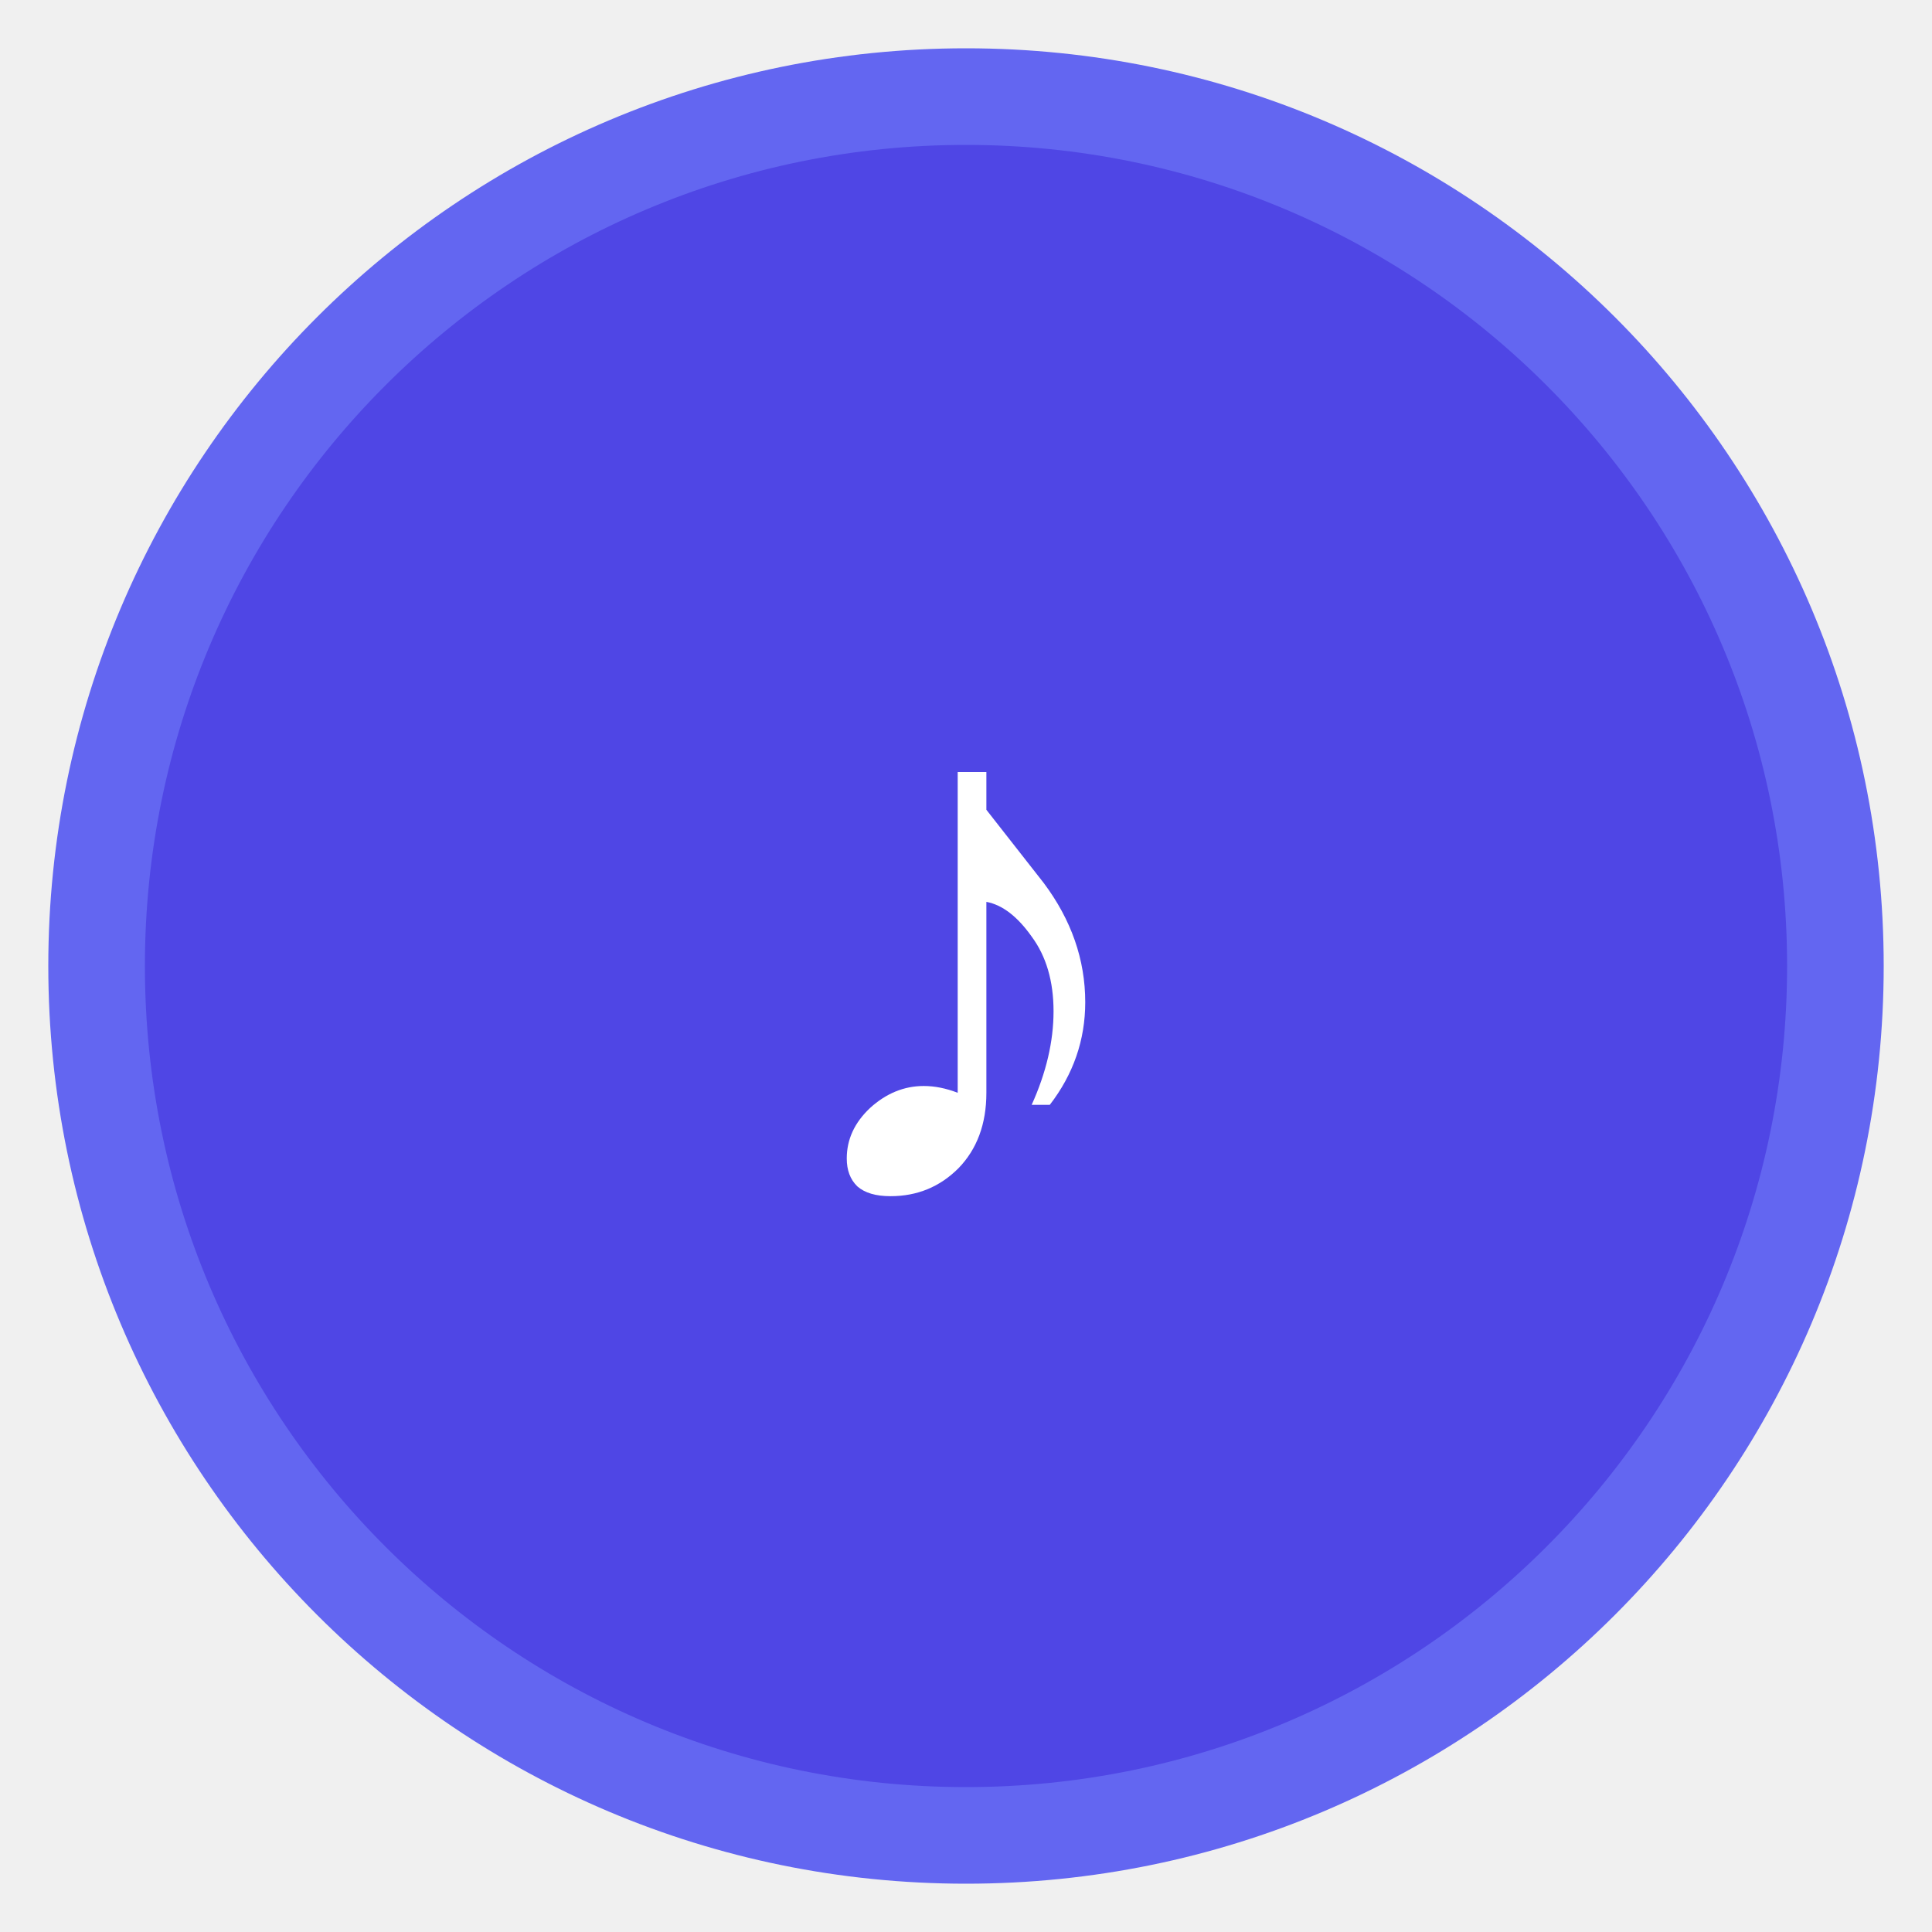
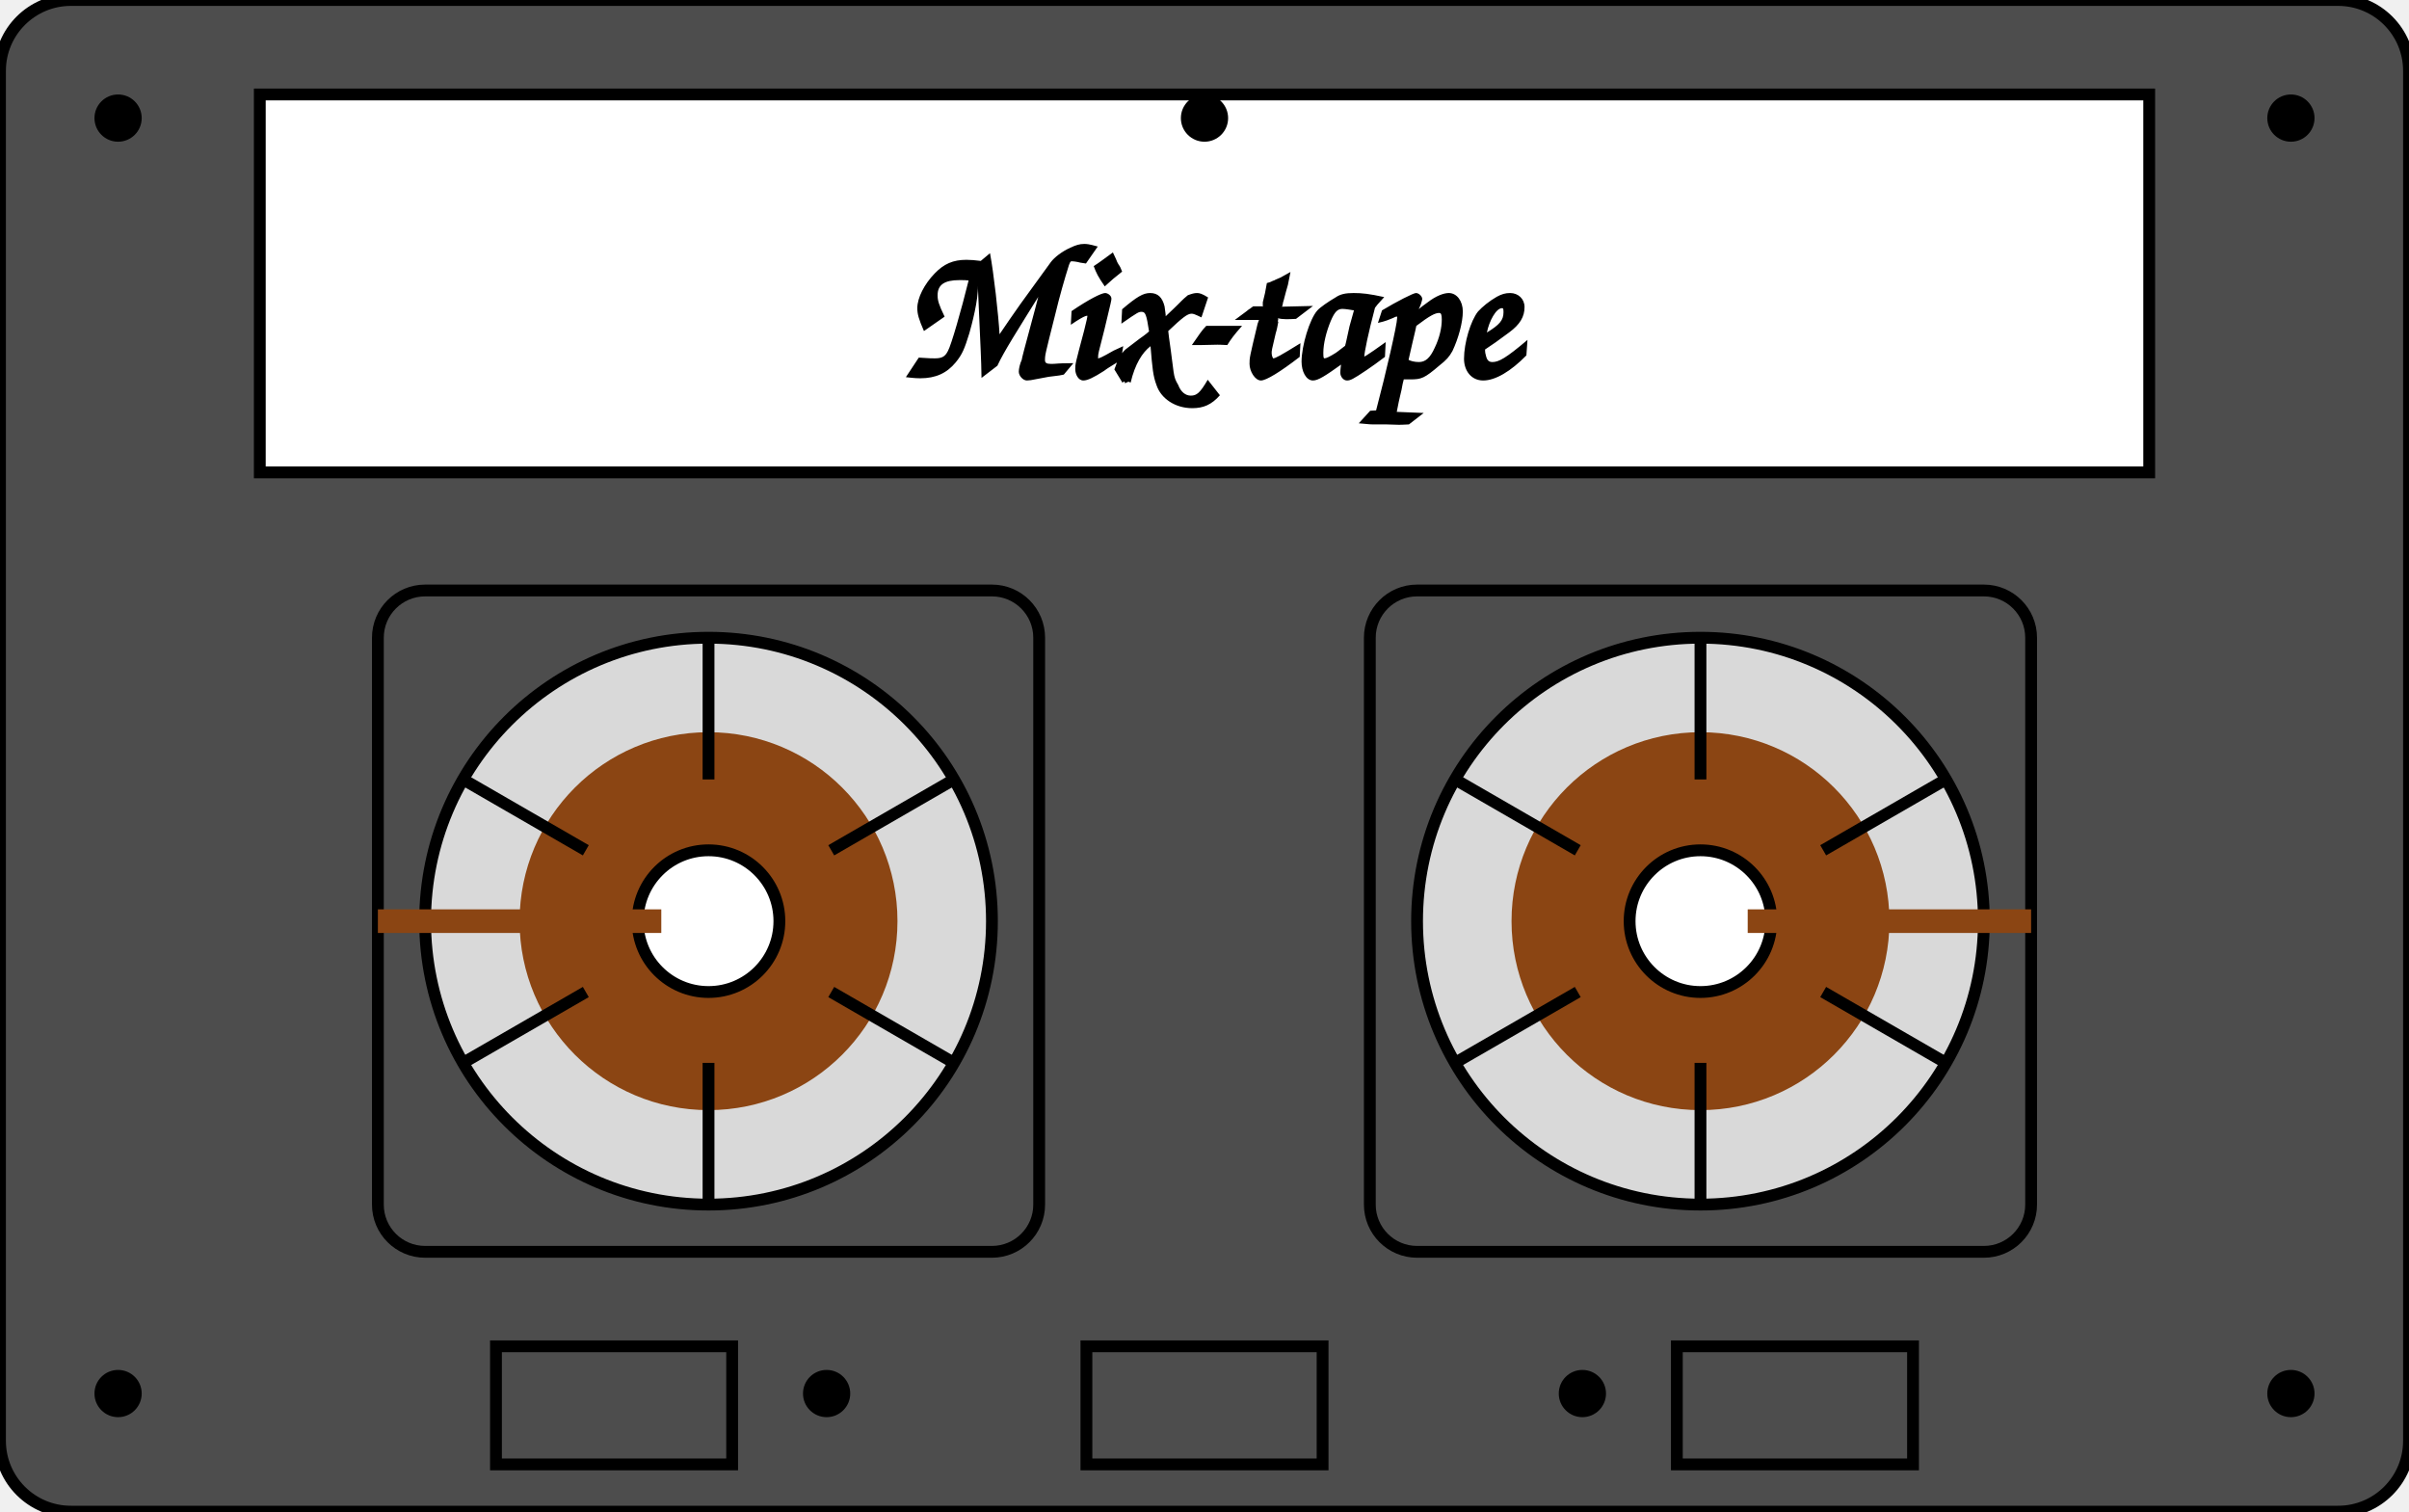
- <svg xmlns="http://www.w3.org/2000/svg" width="40" height="40" viewBox="0 0 40 40">
-   <circle cx="20" cy="20" r="18" fill="#4f46e5" stroke="#6366f1" stroke-width="2" />
-   <text x="20" y="25" text-anchor="middle" fill="white" font-family="Arial" font-size="16" font-weight="bold">♪</text>
+ <svg xmlns="http://www.w3.org/2000/svg" viewBox="0 0 102 64" width="102mm" height="64mm">
+   <rect x="0" y="0" width="102" height="64" rx="3" ry="3" fill="#4d4d4d" stroke="#000000" stroke-width="0.5" />
+   <rect x="11" y="4" width="80" height="16" fill="#ffffff" stroke="#000000" stroke-width="0.5" />
+   <text x="51" y="16" font-family="cursive" font-size="8" font-style="italic" text-anchor="middle" fill="#000000" font-weight="bold">Mix-tape</text>
+   <rect x="16" y="25" width="28" height="28" rx="2" ry="2" fill="none" stroke="#000000" stroke-width="0.5" />
+   <rect x="58" y="25" width="28" height="28" rx="2" ry="2" fill="none" stroke="#000000" stroke-width="0.5" />
+   <g transform="translate(30,39)">
+     <circle r="12" fill="#d9d9d9" stroke="#000000" stroke-width="0.5" />
+     <circle r="8" fill="#8b4513" stroke="none" />
+     <circle r="3" fill="#ffffff" stroke="#000000" stroke-width="0.5" />
+     <line x1="0" y1="-6" x2="0" y2="-12" stroke="#000000" stroke-width="0.5" />
+     <line x1="5.196" y1="-3" x2="10.392" y2="-6" stroke="#000000" stroke-width="0.5" />
+     <line x1="5.196" y1="3" x2="10.392" y2="6" stroke="#000000" stroke-width="0.5" />
+     <line x1="0" y1="6" x2="0" y2="12" stroke="#000000" stroke-width="0.5" />
+     <line x1="-5.196" y1="3" x2="-10.392" y2="6" stroke="#000000" stroke-width="0.5" />
+     <line x1="-5.196" y1="-3" x2="-10.392" y2="-6" stroke="#000000" stroke-width="0.5" />
+   </g>
+   <g transform="translate(72,39)">
+     <circle r="12" fill="#d9d9d9" stroke="#000000" stroke-width="0.5" />
+     <circle r="8" fill="#8b4513" stroke="none" />
+     <circle r="3" fill="#ffffff" stroke="#000000" stroke-width="0.5" />
+     <line x1="0" y1="-6" x2="0" y2="-12" stroke="#000000" stroke-width="0.5" />
+     <line x1="5.196" y1="-3" x2="10.392" y2="-6" stroke="#000000" stroke-width="0.5" />
+     <line x1="5.196" y1="3" x2="10.392" y2="6" stroke="#000000" stroke-width="0.5" />
+     <line x1="0" y1="6" x2="0" y2="12" stroke="#000000" stroke-width="0.5" />
+     <line x1="-5.196" y1="3" x2="-10.392" y2="6" stroke="#000000" stroke-width="0.5" />
+     <line x1="-5.196" y1="-3" x2="-10.392" y2="-6" stroke="#000000" stroke-width="0.5" />
+   </g>
+   <path d="M16 39 H28 M74 39 H86" stroke="#8b4513" stroke-width="1" />
+   <rect x="21" y="57" width="10" height="5" fill="#4d4d4d" stroke="#000000" stroke-width="0.5" />
+   <rect x="46" y="57" width="10" height="5" fill="#4d4d4d" stroke="#000000" stroke-width="0.5" />
+   <rect x="71" y="57" width="10" height="5" fill="#4d4d4d" stroke="#000000" stroke-width="0.5" />
+   <circle cx="35" cy="59" r="1" fill="#000000" />
+   <circle cx="67" cy="59" r="1" fill="#000000" />
+   <circle cx="5" cy="5" r="1" fill="#000000" />
+   <circle cx="97" cy="5" r="1" fill="#000000" />
+   <circle cx="5" cy="59" r="1" fill="#000000" />
+   <circle cx="97" cy="59" r="1" fill="#000000" />
+   <circle cx="51" cy="5" r="1" fill="#000000" />
</svg>
